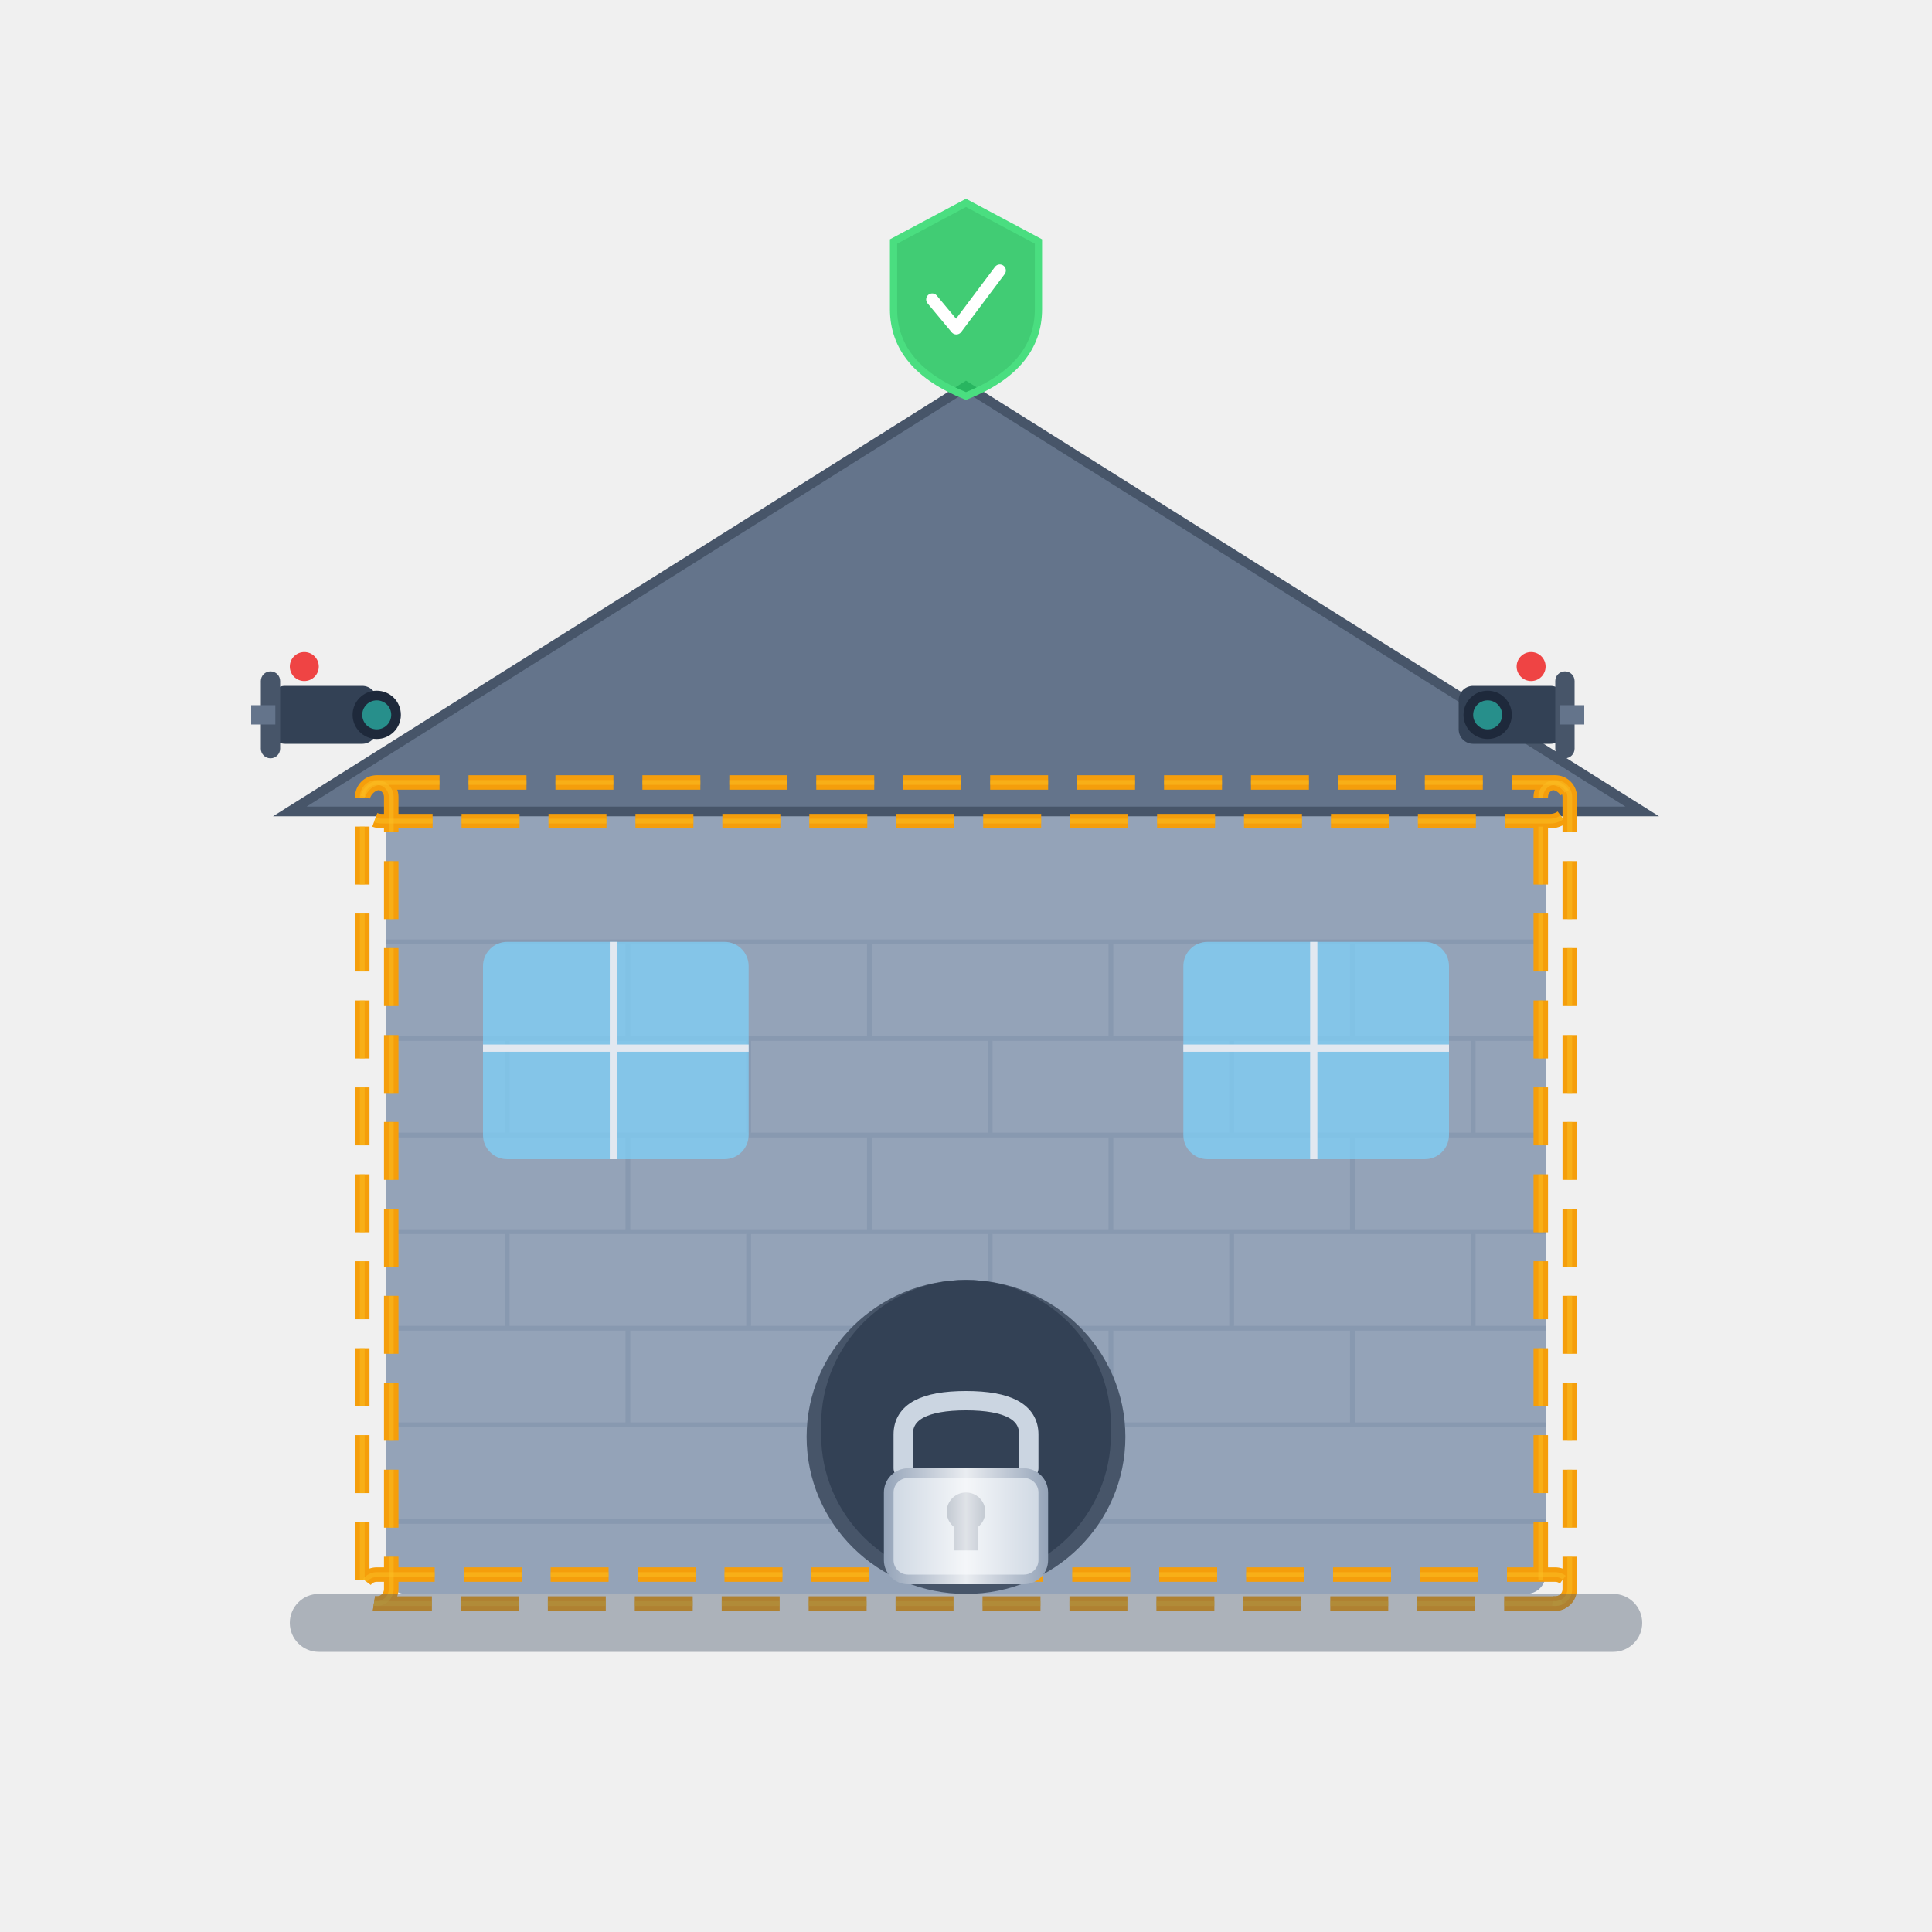
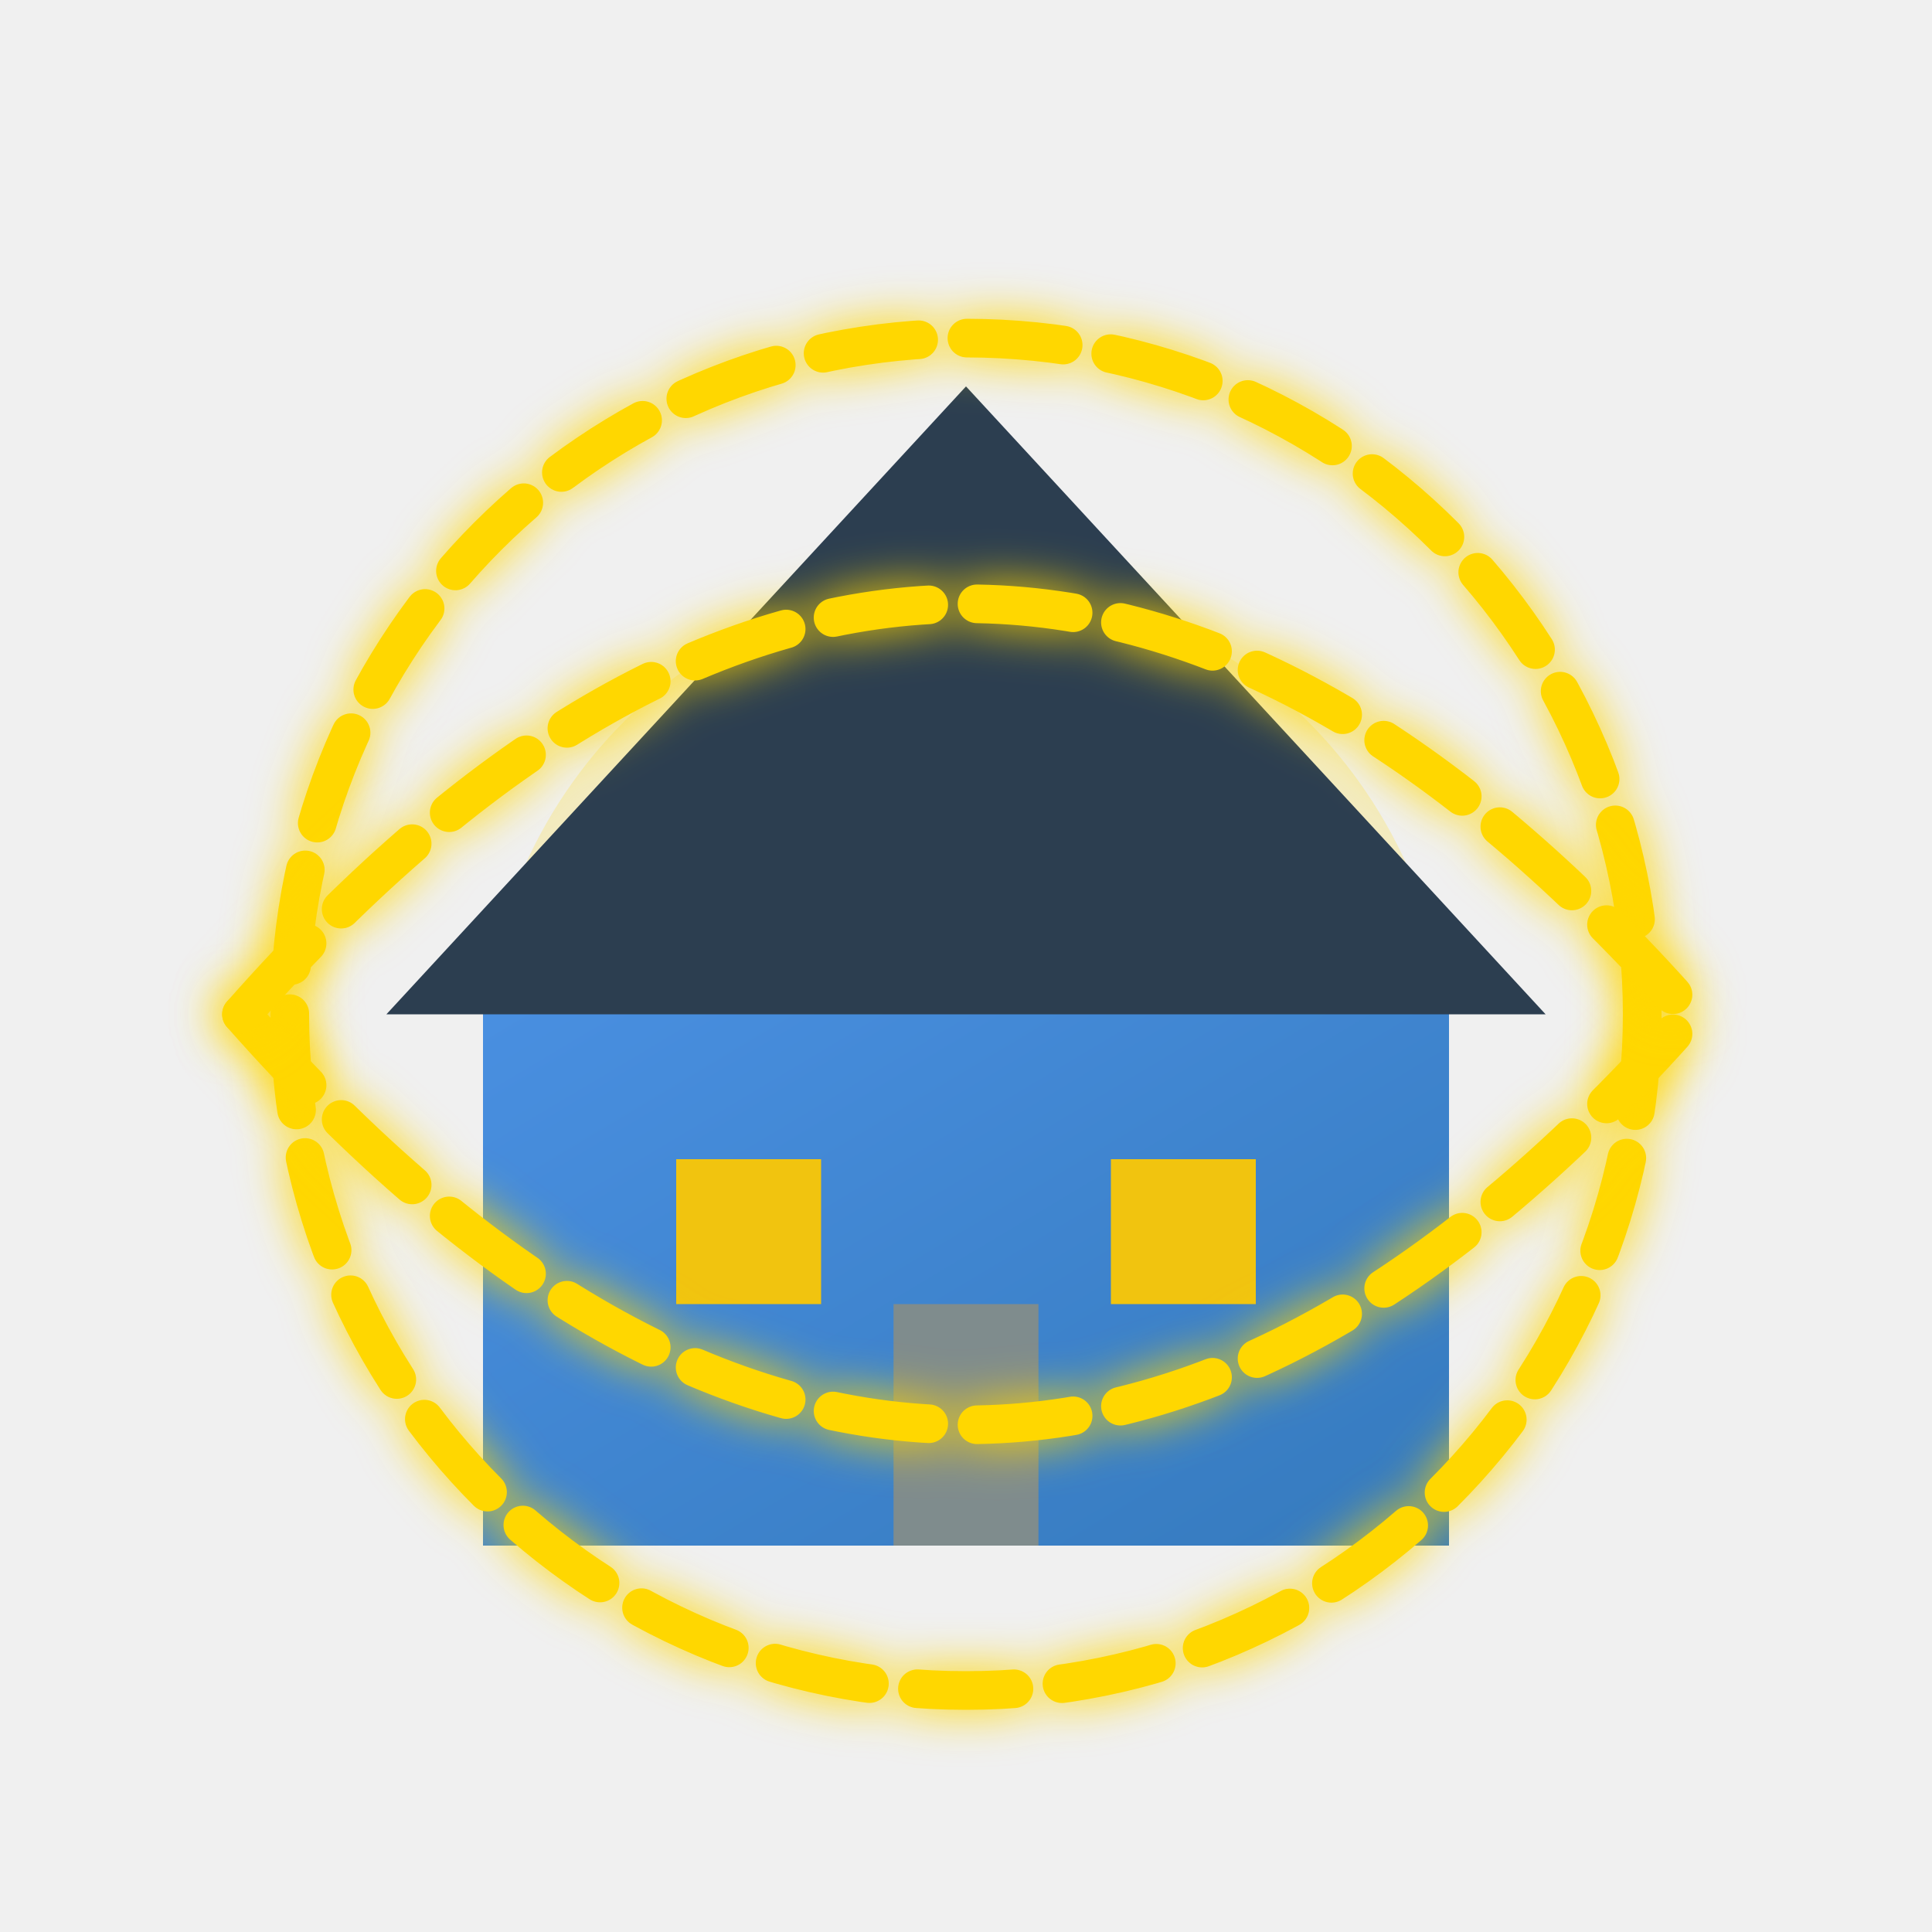
<svg xmlns="http://www.w3.org/2000/svg" viewBox="0 0 400 400" width="400" height="400">
+   <defs>
+     <linearGradient id="houseGrad" x1="0%" y1="0%" x2="100%" y2="100%">
+       <stop offset="0%" style="stop-color:#4a90e2;stop-opacity:1" />
+       <stop offset="100%" style="stop-color:#357abd;stop-opacity:1" />
+     </linearGradient>
+     <filter id="glow" x="-20%" y="-20%" width="140%" height="140%">
+       <feGaussianBlur stdDeviation="5" result="blur" />
+       <feComposite in="SourceGraphic" in2="blur" operator="over" />
+     </filter>
+   </defs>
  <style>
-   /* Camera sweep */
-   .cam-left  { transform-origin: 68px 148px; animation: sweep-left  4s ease-in-out infinite alternate; }
-   .cam-right { transform-origin: 312px 148px; animation: sweep-right 4s ease-in-out infinite alternate; }
-   @keyframes sweep-left  { from { transform: rotate(-15deg); } to { transform: rotate(15deg); } }
-   @keyframes sweep-right { from { transform: rotate(15deg);  } to { transform: rotate(-15deg); } }
- 
-   /* Chain glow pulse */
-   .chain-glow { animation: chain-pulse 2.5s ease-in-out infinite; }
-   @keyframes chain-pulse { 0%,100% { opacity:.6; } 50% { opacity:1; } }
- 
-   /* Padlock shimmer */
-   .shimmer { animation: shimmer 3s ease-in-out infinite; }
-   @keyframes shimmer { 0%,100% { opacity:0; } 40%,60% { opacity:.9; } }
- 
-   /* Shield glow */
-   .shield-glow { animation: shield-pulse 2.8s ease-in-out infinite; }
-   @keyframes shield-pulse { 0%,100% { filter: drop-shadow(0 0 4px #22c55e); opacity:.8; } 50% { filter: drop-shadow(0 0 12px #22c55e); opacity:1; } }
- 
-   /* Recording dot */
-   .rec-dot { animation: blink 1.5s ease-in-out infinite; }
-   @keyframes blink { 0%,100% { opacity:1; } 50% { opacity:.1; } }
- </style>
+     .chain { stroke: #ffd700; fill: none; stroke-width: 8; stroke-linecap: round; filter: url(#glow); stroke-dasharray: 20 10; animation: dash 3s linear infinite; }
+     @keyframes dash { to { stroke-dashoffset: -30; } }
+     .house-body { fill: url(#houseGrad); }
+     .roof { fill: #2c3e50; }
+     .window { fill: #f1c40f; animation: light 2s ease-in-out infinite alternate; }
+     @keyframes light { from { opacity: 0.5; } to { opacity: 1; } }
+     .pulse { fill: #ffd700; opacity: 0.2; animation: pulse 2s ease-out infinite; }
+     @keyframes pulse { 0% { r: 50; opacity: 0.5; } 100% { r: 180; opacity: 0; } }
+   </style>
  <rect width="400" height="400" fill="none" />
-   <rect x="80" y="165" width="240" height="165" rx="4" fill="#94a3b8" />
-   <g fill="none" stroke="#7c8fa8" stroke-width="1" opacity="0.5">
-     <line x1="80" y1="195" x2="320" y2="195" />
-     <line x1="80" y1="215" x2="320" y2="215" />
-     <line x1="80" y1="235" x2="320" y2="235" />
-     <line x1="80" y1="255" x2="320" y2="255" />
-     <line x1="80" y1="275" x2="320" y2="275" />
-     <line x1="80" y1="295" x2="320" y2="295" />
-     <line x1="80" y1="315" x2="320" y2="315" />
-     <line x1="130" y1="195" x2="130" y2="215" />
-     <line x1="180" y1="195" x2="180" y2="215" />
-     <line x1="230" y1="195" x2="230" y2="215" />
-     <line x1="280" y1="195" x2="280" y2="215" />
-     <line x1="105" y1="215" x2="105" y2="235" />
-     <line x1="155" y1="215" x2="155" y2="235" />
-     <line x1="205" y1="215" x2="205" y2="235" />
-     <line x1="255" y1="215" x2="255" y2="235" />
-     <line x1="305" y1="215" x2="305" y2="235" />
-     <line x1="130" y1="235" x2="130" y2="255" />
-     <line x1="180" y1="235" x2="180" y2="255" />
-     <line x1="230" y1="235" x2="230" y2="255" />
-     <line x1="280" y1="235" x2="280" y2="255" />
-     <line x1="105" y1="255" x2="105" y2="275" />
-     <line x1="155" y1="255" x2="155" y2="275" />
-     <line x1="205" y1="255" x2="205" y2="275" />
-     <line x1="255" y1="255" x2="255" y2="275" />
-     <line x1="305" y1="255" x2="305" y2="275" />
-     <line x1="130" y1="275" x2="130" y2="295" />
-     <line x1="180" y1="275" x2="180" y2="295" />
-     <line x1="230" y1="275" x2="230" y2="295" />
-     <line x1="280" y1="275" x2="280" y2="295" />
-   </g>
-   <polygon points="60,168 200,80 340,168" fill="#64748b" />
-   <polygon points="60,168 200,80 340,168" fill="none" stroke="#475569" stroke-width="2" />
-   <rect x="167" y="265" width="66" height="65" rx="33" fill="#475569" />
-   <rect x="170" y="265" width="60" height="62" rx="30" fill="#334155" />
-   <rect x="100" y="195" width="55" height="45" rx="5" fill="#7dd3fc" opacity="0.7" />
-   <rect x="245" y="195" width="55" height="45" rx="5" fill="#7dd3fc" opacity="0.7" />
-   <line x1="127" y1="195" x2="127" y2="240" stroke="#e2e8f0" stroke-width="1.5" />
-   <line x1="100" y1="217" x2="155" y2="217" stroke="#e2e8f0" stroke-width="1.5" />
-   <line x1="272" y1="195" x2="272" y2="240" stroke="#e2e8f0" stroke-width="1.5" />
-   <line x1="245" y1="217" x2="300" y2="217" stroke="#e2e8f0" stroke-width="1.5" />
-   <g class="chain-glow">
-     <rect x="75" y="162" width="250" height="8" rx="4" fill="none" stroke="#f59e0b" stroke-width="3" stroke-dasharray="12 6" />
-     <rect x="75" y="162" width="6" height="170" rx="3" fill="none" stroke="#f59e0b" stroke-width="3" stroke-dasharray="12 6" />
-     <rect x="319" y="162" width="6" height="170" rx="3" fill="none" stroke="#f59e0b" stroke-width="3" stroke-dasharray="12 6" />
-     <rect x="75" y="326" width="250" height="6" rx="3" fill="none" stroke="#f59e0b" stroke-width="3" stroke-dasharray="12 6" />
-     <rect x="75" y="162" width="250" height="8" rx="4" fill="none" stroke="#fbbf24" stroke-width="1" stroke-dasharray="12 6" opacity="0.5" />
-     <rect x="75" y="162" width="6" height="170" rx="3" fill="none" stroke="#fbbf24" stroke-width="1" stroke-dasharray="12 6" opacity="0.5" />
-     <rect x="319" y="162" width="6" height="170" rx="3" fill="none" stroke="#fbbf24" stroke-width="1" stroke-dasharray="12 6" opacity="0.5" />
-     <rect x="75" y="326" width="250" height="6" rx="3" fill="none" stroke="#fbbf24" stroke-width="1" stroke-dasharray="12 6" opacity="0.5" />
-   </g>
-   <g transform="translate(183,290)">
-     <path d="M4 14 L4 7 Q4 0 17 0 Q30 0 30 7 L30 14" fill="none" stroke="#cbd5e1" stroke-width="4" stroke-linecap="round" />
-     <rect x="0" y="14" width="34" height="24" rx="5" fill="#94a3b8" />
-     <rect x="2" y="16" width="30" height="20" rx="3" fill="#cbd5e1" />
-     <circle cx="17" cy="23" r="4" fill="#64748b" />
-     <rect x="14.5" y="24" width="5" height="7" fill="#64748b" />
-     <rect x="0" y="14" width="34" height="24" rx="5" fill="url(#shimmerGrad)" class="shimmer" />
-   </g>
-   <defs>
-     <linearGradient id="shimmerGrad" x1="0%" y1="0%" x2="100%" y2="0%">
-       <stop offset="0%" stop-color="white" stop-opacity="0" />
-       <stop offset="50%" stop-color="white" stop-opacity="0.8" />
-       <stop offset="100%" stop-color="white" stop-opacity="0" />
-     </linearGradient>
-   </defs>
-   <g class="cam-left" transform="translate(68,148)">
-     <rect x="-12" y="-6" width="22" height="12" rx="3" fill="#334155" />
-     <rect x="-14" y="-9" width="4" height="18" rx="2" fill="#475569" />
-     <circle cx="10" cy="0" r="5" fill="#1e293b" />
-     <circle cx="10" cy="0" r="3" fill="#2dd4bf" opacity="0.6" />
-     <rect x="-16" y="-2" width="5" height="4" fill="#64748b" />
-     <circle cx="-5" cy="-10" r="3" fill="#ef4444" class="rec-dot" />
-   </g>
-   <g class="cam-right" transform="translate(312,148)">
-     <rect x="-10" y="-6" width="22" height="12" rx="3" fill="#334155" />
-     <rect x="10" y="-9" width="4" height="18" rx="2" fill="#475569" />
-     <circle cx="-4" cy="0" r="5" fill="#1e293b" />
-     <circle cx="-4" cy="0" r="3" fill="#2dd4bf" opacity="0.6" />
-     <rect x="11" y="-2" width="5" height="4" fill="#64748b" />
-     <circle cx="5" cy="-10" r="3" fill="#ef4444" class="rec-dot" />
-   </g>
-   <g class="shield-glow" transform="translate(185,42)">
-     <path d="M15 0 L30 8 L30 22 Q30 34 15 40 Q0 34 0 22 L0 8 Z" fill="#22c55e" opacity="0.85" />
-     <path d="M15 0 L30 8 L30 22 Q30 34 15 40 Q0 34 0 22 L0 8 Z" fill="none" stroke="#4ade80" stroke-width="1.5" />
-     <polyline points="8,20 13,26 22,14" fill="none" stroke="white" stroke-width="2.5" stroke-linecap="round" stroke-linejoin="round" />
-   </g>
-   <rect x="60" y="330" width="280" height="12" rx="6" fill="#475569" opacity="0.4" />
+   <circle cx="200" cy="220" r="100" class="pulse" />
+   <path class="house-body" d="M100,320 L300,320 L300,200 L100,200 Z" />
+   <path class="roof" d="M80,210 L200,80 L320,210 Z" />
+   <rect x="140" y="240" width="30" height="30" class="window" />
+   <rect x="230" y="240" width="30" height="30" class="window" />
+   <rect x="185" y="270" width="30" height="50" fill="#7f8c8d" />
+   <circle cx="200" cy="210" r="140" class="chain" />
+   <path class="chain" d="M50,210 Q200,380 350,210" />
+   <path class="chain" d="M50,210 Q200,40 350,210" />
</svg>
